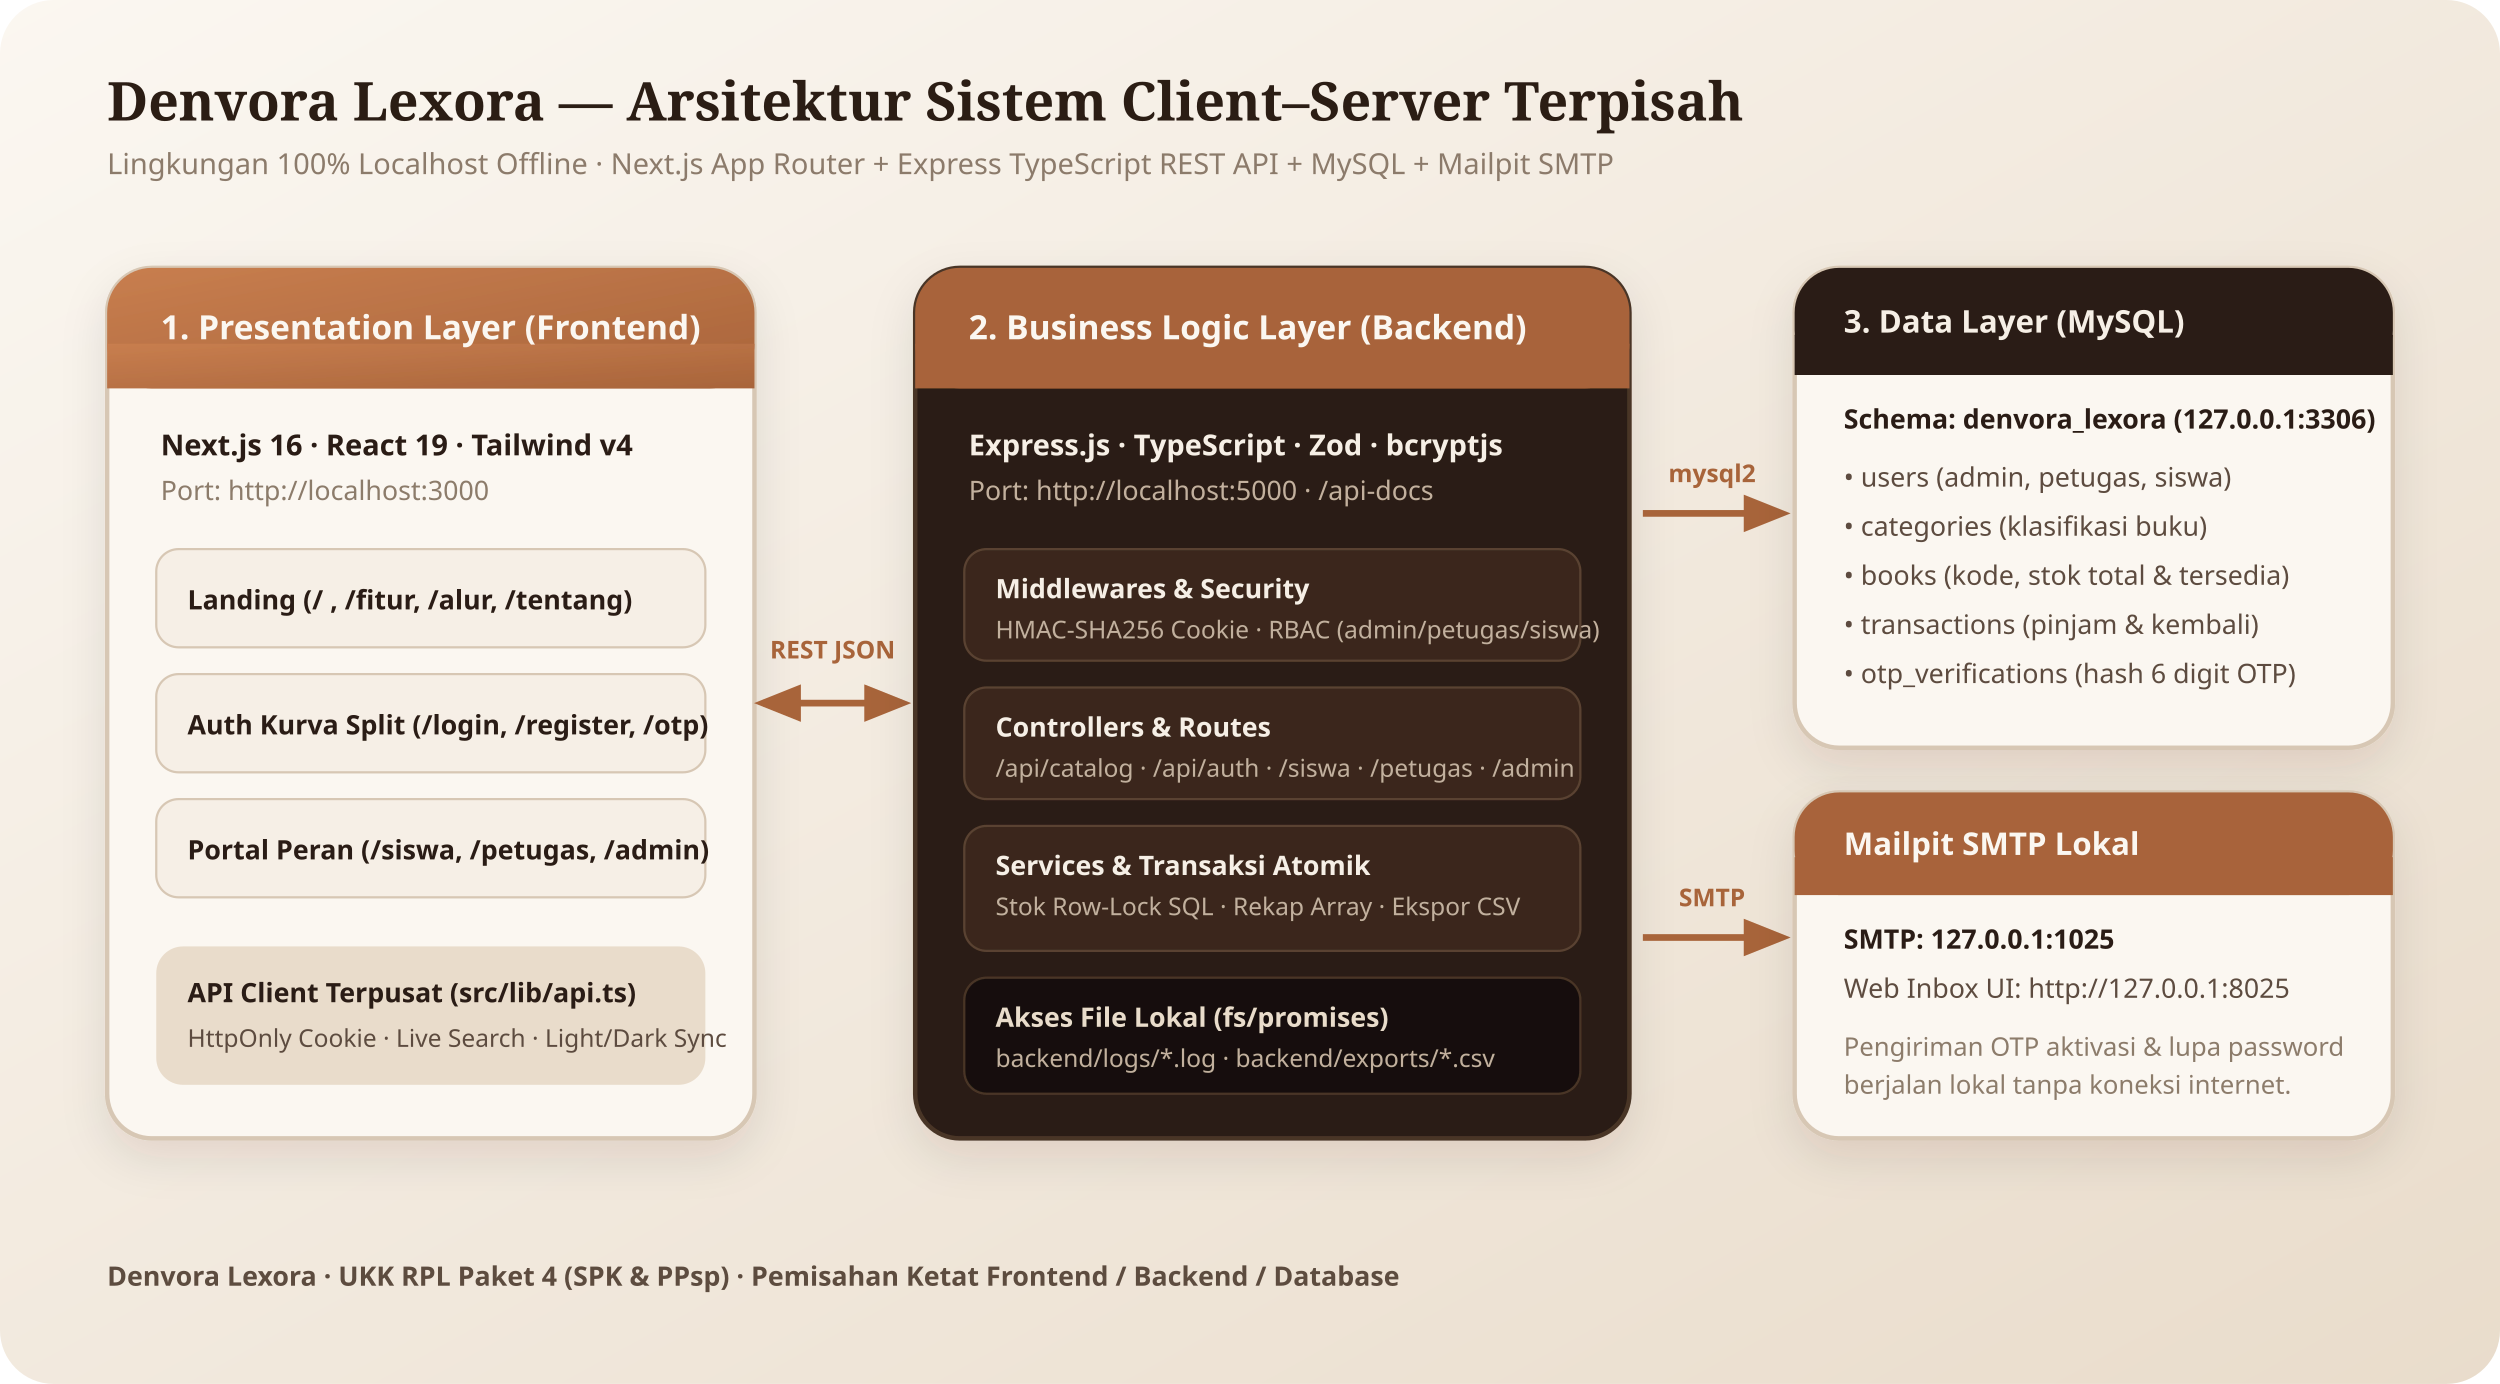
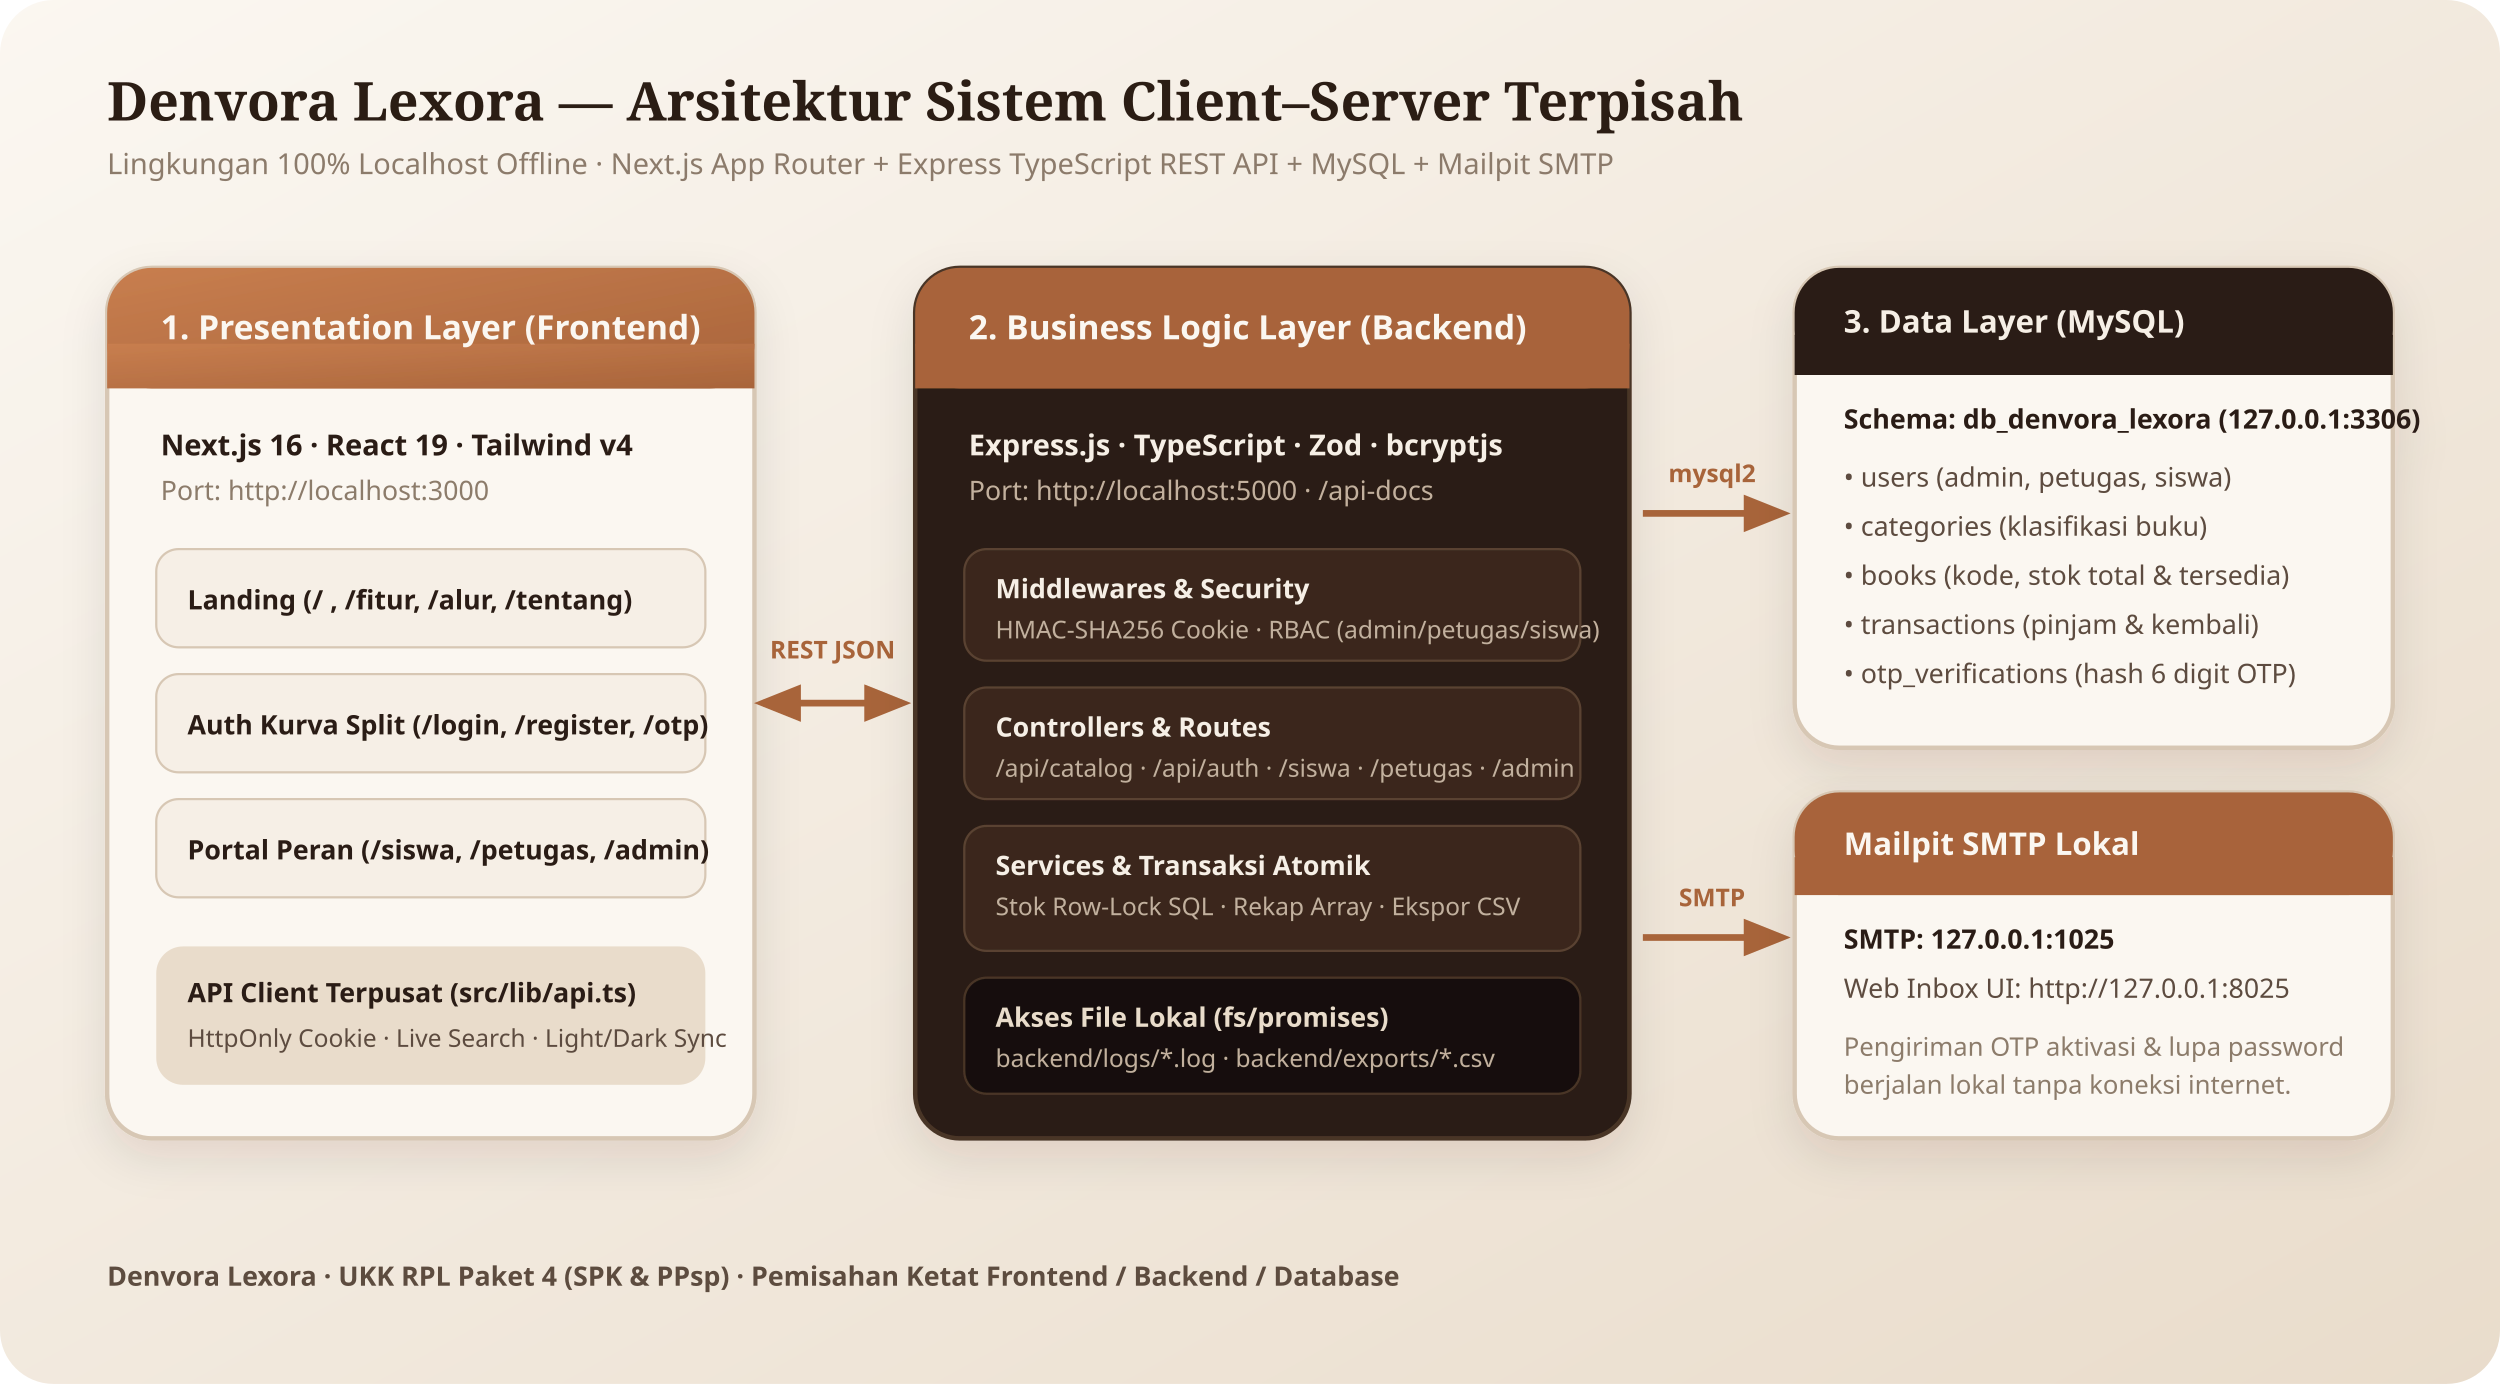
<svg xmlns="http://www.w3.org/2000/svg" viewBox="0 0 1120 620" role="img" aria-label="Diagram Topologi Arsitektur Sistem Denvora Lexora">
  <defs>
    <linearGradient id="bg" x1="0" y1="0" x2="1" y2="1">
      <stop offset="0" stop-color="#FBF7F1" />
      <stop offset="1" stop-color="#E9DCCB" />
    </linearGradient>
    <linearGradient id="accent" x1="0" y1="0" x2="1" y2="1">
      <stop offset="0" stop-color="#C87E4F" />
      <stop offset="1" stop-color="#A8643A" />
    </linearGradient>
    <filter id="cardShadow" x="-10%" y="-10%" width="120%" height="130%">
      <feDropShadow dx="0" dy="8" stdDeviation="10" flood-color="#2B1D14" flood-opacity="0.1" />
    </filter>
    <marker id="arrow" viewBox="0 0 10 10" refX="8" refY="5" markerWidth="7" markerHeight="7" orient="auto-start-reverse">
      <path d="M 0 1 L 10 5 L 0 9 z" fill="#A8643A" />
    </marker>
  </defs>
  <rect width="1120" height="620" rx="24" fill="url(#bg)" />
  <text x="48" y="54" font-family="Georgia, serif" font-size="24" font-weight="700" fill="#2B1D14">
    Denvora Lexora — Arsitektur Sistem Client–Server Terpisah
  </text>
  <text x="48" y="78" font-family="system-ui, sans-serif" font-size="13" fill="#8C7B6B">
    Lingkungan 100% Localhost Offline · Next.js App Router + Express TypeScript REST API + MySQL + Mailpit SMTP
  </text>
  <g filter="url(#cardShadow)">
    <rect x="48" y="120" width="290" height="390" rx="20" fill="#FBF7F1" stroke="#D7C7B4" stroke-width="2" />
    <rect x="48" y="120" width="290" height="54" rx="20" fill="url(#accent)" />
    <rect x="48" y="154" width="290" height="20" fill="url(#accent)" />
    <text x="72" y="152" font-family="system-ui, sans-serif" font-size="15" font-weight="700" fill="#FBF7F1">
      1. Presentation Layer (Frontend)
    </text>
    <text x="72" y="204" font-family="system-ui, sans-serif" font-size="13" font-weight="700" fill="#2B1D14">Next.js 16 · React 19 · Tailwind v4</text>
    <text x="72" y="224" font-family="system-ui, sans-serif" font-size="12" fill="#8C7B6B">Port: http://localhost:3000</text>
    <rect x="70" y="246" width="246" height="44" rx="10" fill="#F6EFE6" stroke="#D7C7B4" />
    <text x="84" y="273" font-family="system-ui, sans-serif" font-size="12" font-weight="600" fill="#2B1D14">Landing (/ , /fitur, /alur, /tentang)</text>
    <rect x="70" y="302" width="246" height="44" rx="10" fill="#F6EFE6" stroke="#D7C7B4" />
    <text x="84" y="329" font-family="system-ui, sans-serif" font-size="12" font-weight="600" fill="#2B1D14">Auth Kurva Split (/login, /register, /otp)</text>
    <rect x="70" y="358" width="246" height="44" rx="10" fill="#F6EFE6" stroke="#D7C7B4" />
    <text x="84" y="385" font-family="system-ui, sans-serif" font-size="12" font-weight="600" fill="#2B1D14">Portal Peran (/siswa, /petugas, /admin)</text>
    <rect x="70" y="424" width="246" height="62" rx="12" fill="#E9DCCB" />
    <text x="84" y="449" font-family="system-ui, sans-serif" font-size="12" font-weight="700" fill="#2B1D14">API Client Terpusat (src/lib/api.ts)</text>
    <text x="84" y="469" font-family="system-ui, sans-serif" font-size="11" fill="#5D4C3F">HttpOnly Cookie · Live Search · Light/Dark Sync</text>
  </g>
  <line x1="342" y1="315" x2="404" y2="315" stroke="#A8643A" stroke-width="3" marker-end="url(#arrow)" marker-start="url(#arrow)" />
  <text x="373" y="295" text-anchor="middle" font-family="system-ui, sans-serif" font-size="11" font-weight="600" fill="#A8643A">REST JSON</text>
  <g filter="url(#cardShadow)">
    <rect x="410" y="120" width="320" height="390" rx="20" fill="#2B1D14" stroke="#4A3528" stroke-width="2" />
    <rect x="410" y="120" width="320" height="54" rx="20" fill="#A8643A" />
    <rect x="410" y="154" width="320" height="20" fill="#A8643A" />
    <text x="434" y="152" font-family="system-ui, sans-serif" font-size="15" font-weight="700" fill="#FBF7F1">
      2. Business Logic Layer (Backend)
    </text>
    <text x="434" y="204" font-family="system-ui, sans-serif" font-size="13" font-weight="700" fill="#F6EFE6">Express.js · TypeScript · Zod · bcryptjs</text>
    <text x="434" y="224" font-family="system-ui, sans-serif" font-size="12" fill="#C2B09E">Port: http://localhost:5000 · /api-docs</text>
    <rect x="432" y="246" width="276" height="50" rx="10" fill="#3A281C" stroke="#5A4232" />
    <text x="446" y="268" font-family="system-ui, sans-serif" font-size="12" font-weight="700" fill="#F6EFE6">Middlewares &amp; Security</text>
    <text x="446" y="286" font-family="system-ui, sans-serif" font-size="11" fill="#C2B09E">HMAC-SHA256 Cookie · RBAC (admin/petugas/siswa)</text>
    <rect x="432" y="308" width="276" height="50" rx="10" fill="#3A281C" stroke="#5A4232" />
    <text x="446" y="330" font-family="system-ui, sans-serif" font-size="12" font-weight="700" fill="#F6EFE6">Controllers &amp; Routes</text>
    <text x="446" y="348" font-family="system-ui, sans-serif" font-size="11" fill="#C2B09E">/api/catalog · /api/auth · /siswa · /petugas · /admin</text>
    <rect x="432" y="370" width="276" height="56" rx="10" fill="#3A281C" stroke="#5A4232" />
    <text x="446" y="392" font-family="system-ui, sans-serif" font-size="12" font-weight="700" fill="#F6EFE6">Services &amp; Transaksi Atomik</text>
    <text x="446" y="410" font-family="system-ui, sans-serif" font-size="11" fill="#C2B09E">Stok Row-Lock SQL · Rekap Array · Ekspor CSV</text>
    <rect x="432" y="438" width="276" height="52" rx="10" fill="#18110C" stroke="#4A3528" />
    <text x="446" y="460" font-family="system-ui, sans-serif" font-size="12" font-weight="700" fill="#E9DCCB">Akses File Lokal (fs/promises)</text>
    <text x="446" y="478" font-family="system-ui, sans-serif" font-size="11" fill="#C2B09E">backend/logs/*.log · backend/exports/*.csv</text>
  </g>
  <line x1="736" y1="230" x2="798" y2="230" stroke="#A8643A" stroke-width="3" marker-end="url(#arrow)" />
  <text x="767" y="216" text-anchor="middle" font-family="system-ui, sans-serif" font-size="11" font-weight="600" fill="#A8643A">mysql2</text>
  <line x1="736" y1="420" x2="798" y2="420" stroke="#A8643A" stroke-width="3" marker-end="url(#arrow)" />
  <text x="767" y="406" text-anchor="middle" font-family="system-ui, sans-serif" font-size="11" font-weight="600" fill="#A8643A">SMTP</text>
  <g filter="url(#cardShadow)">
    <rect x="804" y="120" width="268" height="215" rx="20" fill="#FBF7F1" stroke="#D7C7B4" stroke-width="2" />
    <rect x="804" y="120" width="268" height="48" rx="20" fill="#2B1D14" />
    <rect x="804" y="150" width="268" height="18" fill="#2B1D14" />
    <text x="826" y="149" font-family="system-ui, sans-serif" font-size="14" font-weight="700" fill="#F6EFE6">
      3. Data Layer (MySQL)
    </text>
-     <text x="826" y="192" font-family="system-ui, sans-serif" font-size="12" font-weight="700" fill="#2B1D14">Schema: denvora_lexora (127.0.0.1:3306)</text>
+     <text x="826" y="192" font-family="system-ui, sans-serif" font-size="12" font-weight="700" fill="#2B1D14">Schema: db_denvora_lexora (127.0.0.1:3306)</text>
    <text x="826" y="218" font-family="system-ui, sans-serif" font-size="12" fill="#5D4C3F">• users (admin, petugas, siswa)</text>
    <text x="826" y="240" font-family="system-ui, sans-serif" font-size="12" fill="#5D4C3F">• categories (klasifikasi buku)</text>
    <text x="826" y="262" font-family="system-ui, sans-serif" font-size="12" fill="#5D4C3F">• books (kode, stok total &amp; tersedia)</text>
    <text x="826" y="284" font-family="system-ui, sans-serif" font-size="12" fill="#5D4C3F">• transactions (pinjam &amp; kembali)</text>
    <text x="826" y="306" font-family="system-ui, sans-serif" font-size="12" fill="#5D4C3F">• otp_verifications (hash 6 digit OTP)</text>
  </g>
  <g filter="url(#cardShadow)">
    <rect x="804" y="355" width="268" height="155" rx="20" fill="#FBF7F1" stroke="#D7C7B4" stroke-width="2" />
    <rect x="804" y="355" width="268" height="46" rx="20" fill="#A8643A" />
    <rect x="804" y="384" width="268" height="17" fill="#A8643A" />
    <text x="826" y="383" font-family="system-ui, sans-serif" font-size="14" font-weight="700" fill="#FBF7F1">
      Mailpit SMTP Lokal
    </text>
    <text x="826" y="425" font-family="system-ui, sans-serif" font-size="12" font-weight="700" fill="#2B1D14">SMTP: 127.0.0.1:1025</text>
    <text x="826" y="447" font-family="system-ui, sans-serif" font-size="12" fill="#5D4C3F">Web Inbox UI: http://127.0.0.1:8025</text>
    <text x="826" y="473" font-family="system-ui, sans-serif" font-size="11.5" fill="#8C7B6B">Pengiriman OTP aktivasi &amp; lupa password</text>
    <text x="826" y="490" font-family="system-ui, sans-serif" font-size="11.5" fill="#8C7B6B">berjalan lokal tanpa koneksi internet.</text>
  </g>
  <text x="48" y="576" font-family="system-ui, sans-serif" font-size="12" font-weight="600" fill="#5D4C3F">
    Denvora Lexora · UKK RPL Paket 4 (SPK &amp; PPsp) · Pemisahan Ketat Frontend / Backend / Database
  </text>
</svg>
